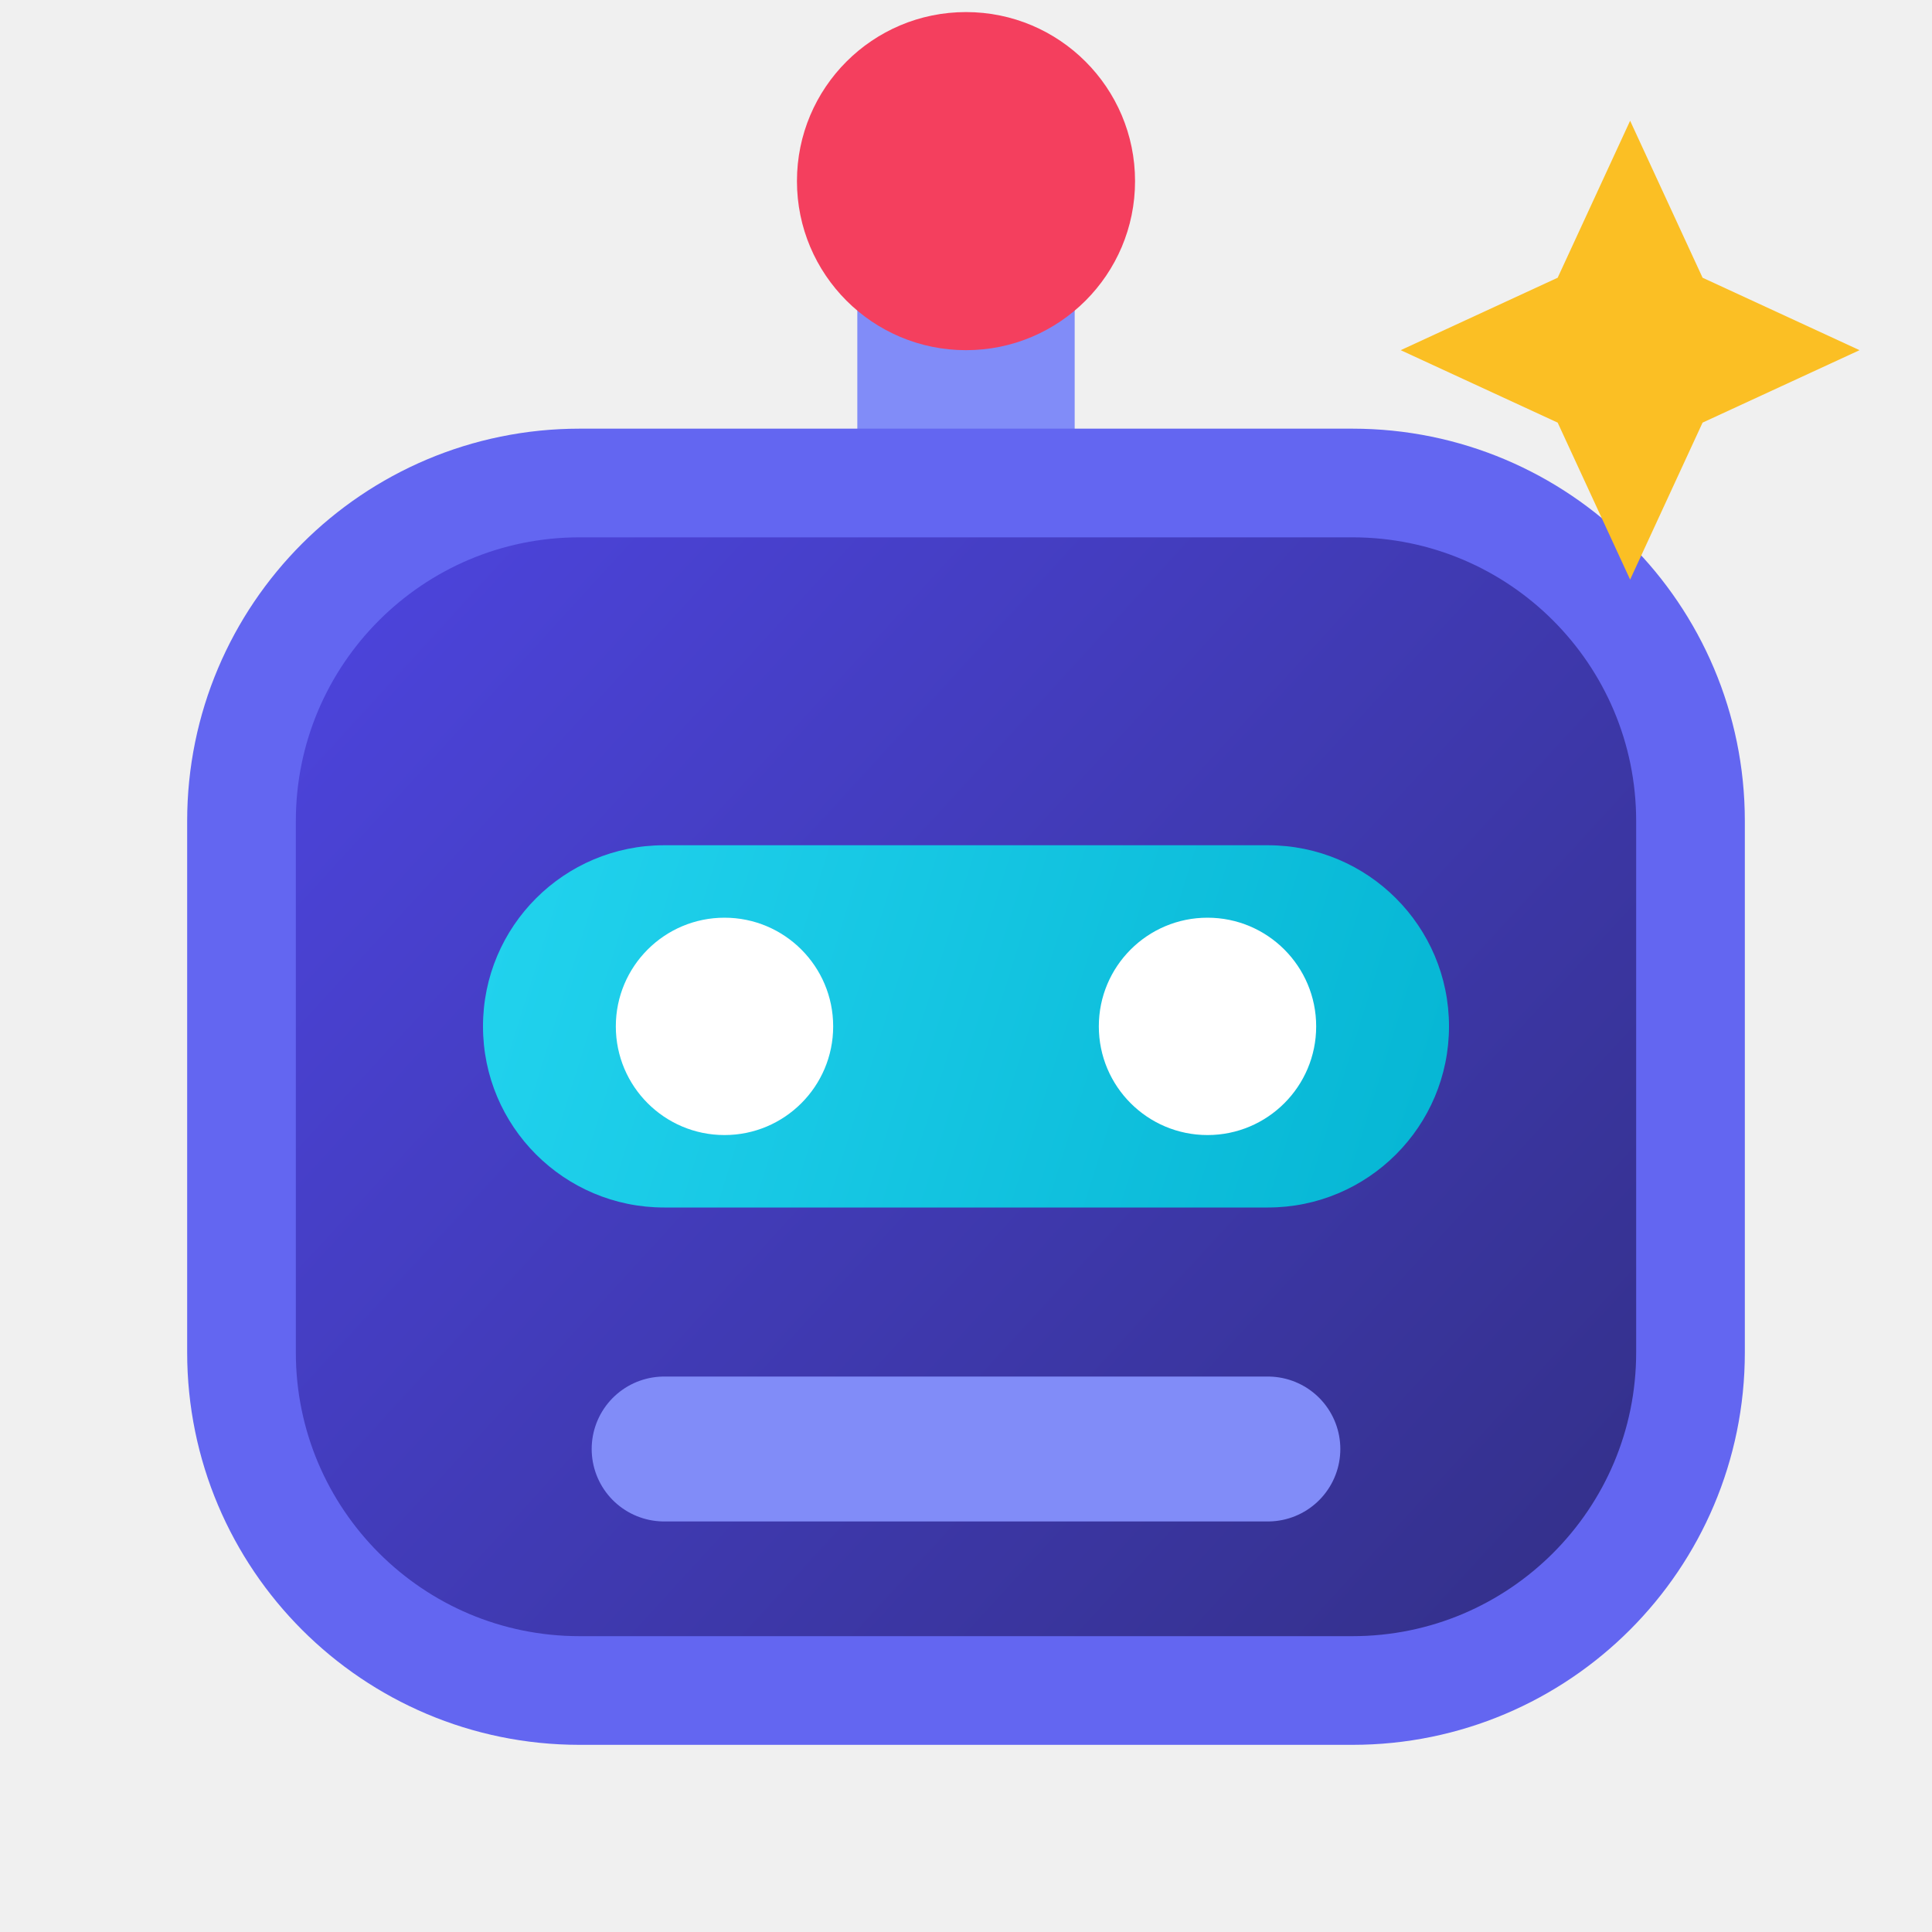
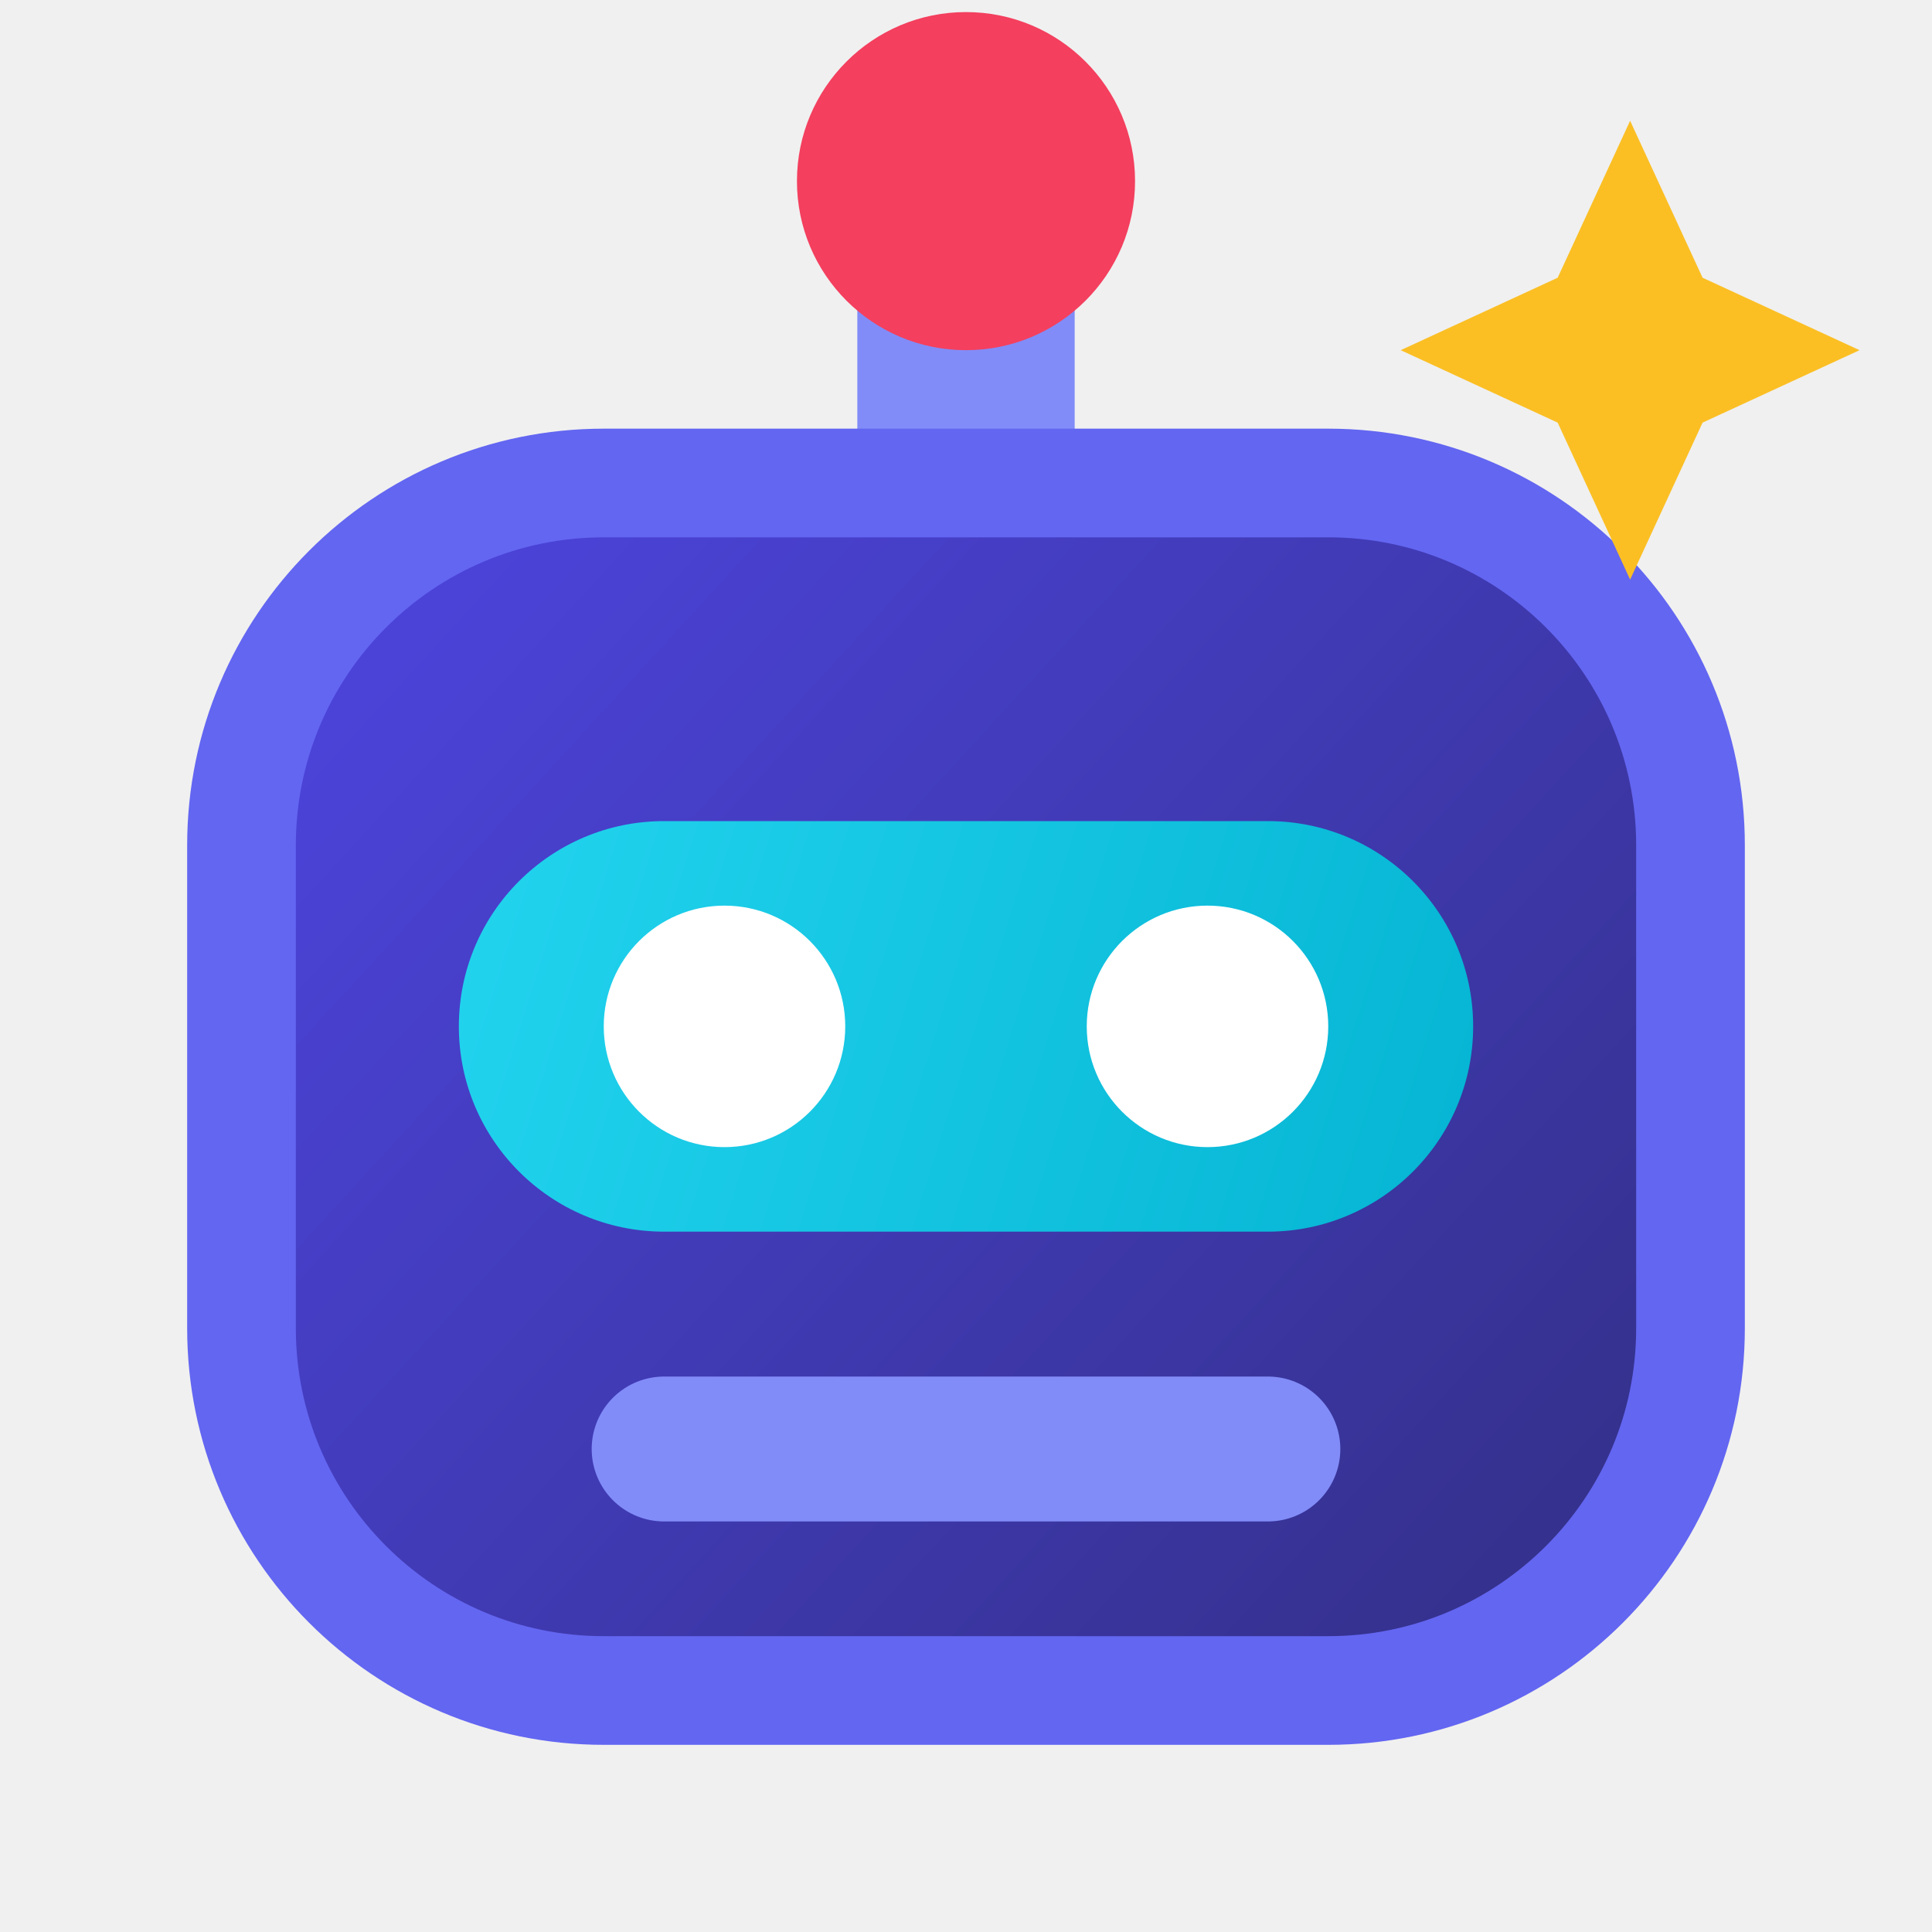
<svg xmlns="http://www.w3.org/2000/svg" width="16" height="16" viewBox="0 0 16 16" fill="none">
  <defs>
    <linearGradient id="aiGrad" x1="2" y1="3.5" x2="14" y2="14.5" gradientUnits="userSpaceOnUse">
      <stop offset="0%" stop-color="#4f46e5" />
      <stop offset="100%" stop-color="#312e81" />
    </linearGradient>
    <linearGradient id="aiVisor" x1="4" y1="7" x2="12" y2="9.5" gradientUnits="userSpaceOnUse">
      <stop offset="0%" stop-color="#22d3ee" />
      <stop offset="100%" stop-color="#06b6d4" />
    </linearGradient>
  </defs>
  <line x1="8" y1="4" x2="8" y2="1.5" stroke="#818cf8" stroke-width="1.8" stroke-linecap="round" />
  <circle cx="8" cy="1.5" r="1.4" fill="#f43f5e" />
-   <rect x="2" y="4" width="12" height="10" rx="2.8" fill="url(#aiGrad)" stroke="#6366f1" stroke-width="0.9" />
-   <rect x="4" y="7" width="8" height="3" rx="1.5" fill="url(#aiVisor)" />
-   <circle cx="6" cy="8.5" r="0.9" fill="#ffffff" />
-   <circle cx="10" cy="8.5" r="0.9" fill="#ffffff" />
+   <rect x="2" y="4" width="12" height="10" rx="3.0" fill="url(#aiGrad)" stroke="#6366f1" stroke-width="0.9" />
+   <rect x="3.8" y="6.8" width="8.4" height="3.4" rx="1.7" fill="url(#aiVisor)" />
+   <circle cx="6.0" cy="8.5" r="1.0" fill="#ffffff" />
+   <circle cx="10.0" cy="8.5" r="1.0" fill="#ffffff" />
  <line x1="5.5" y1="12" x2="10.5" y2="12" stroke="#818cf8" stroke-width="1.2" stroke-linecap="round" />
  <path d="M13.5 1L14.1 2.3L15.4 2.9L14.1 3.5L13.5 4.8L12.9 3.5L11.6 2.9L12.9 2.3L13.5 1Z" fill="#fbbf24" />
</svg>
